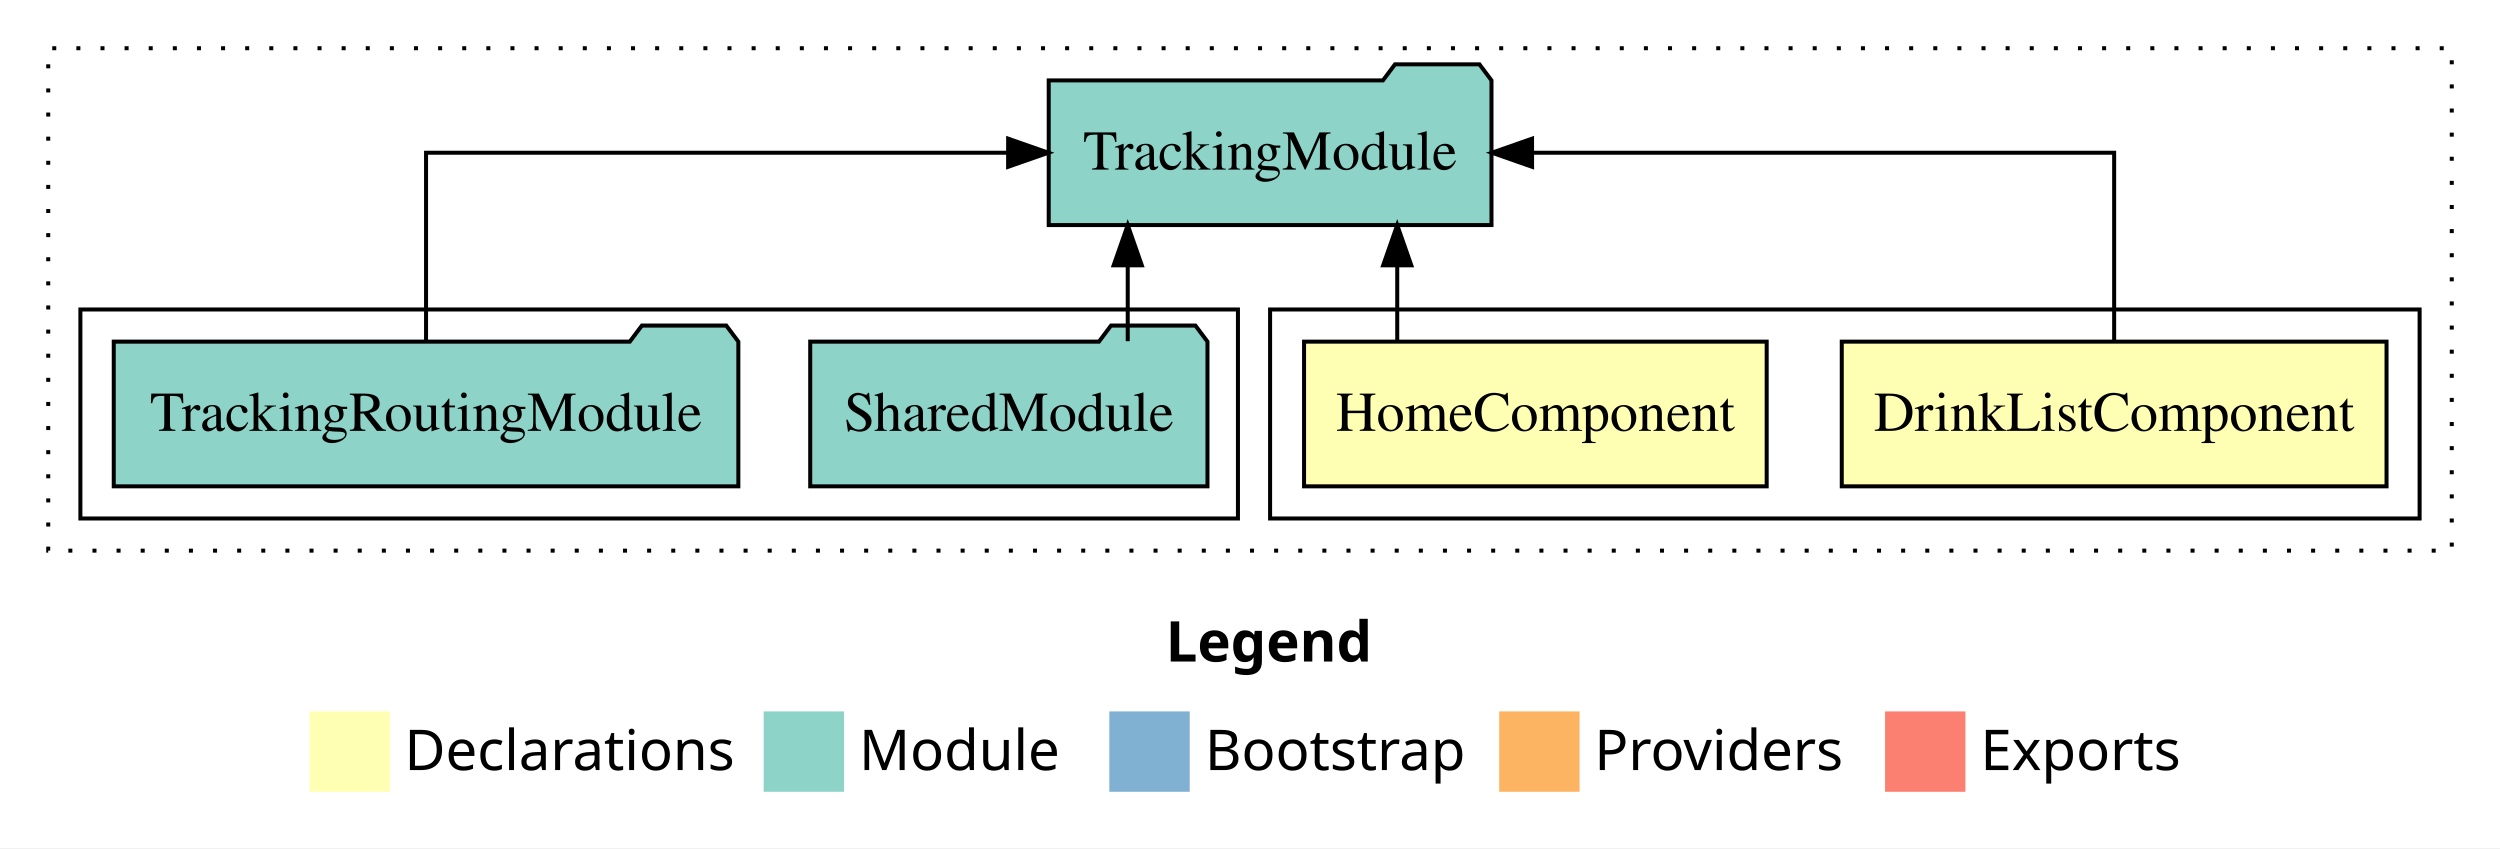
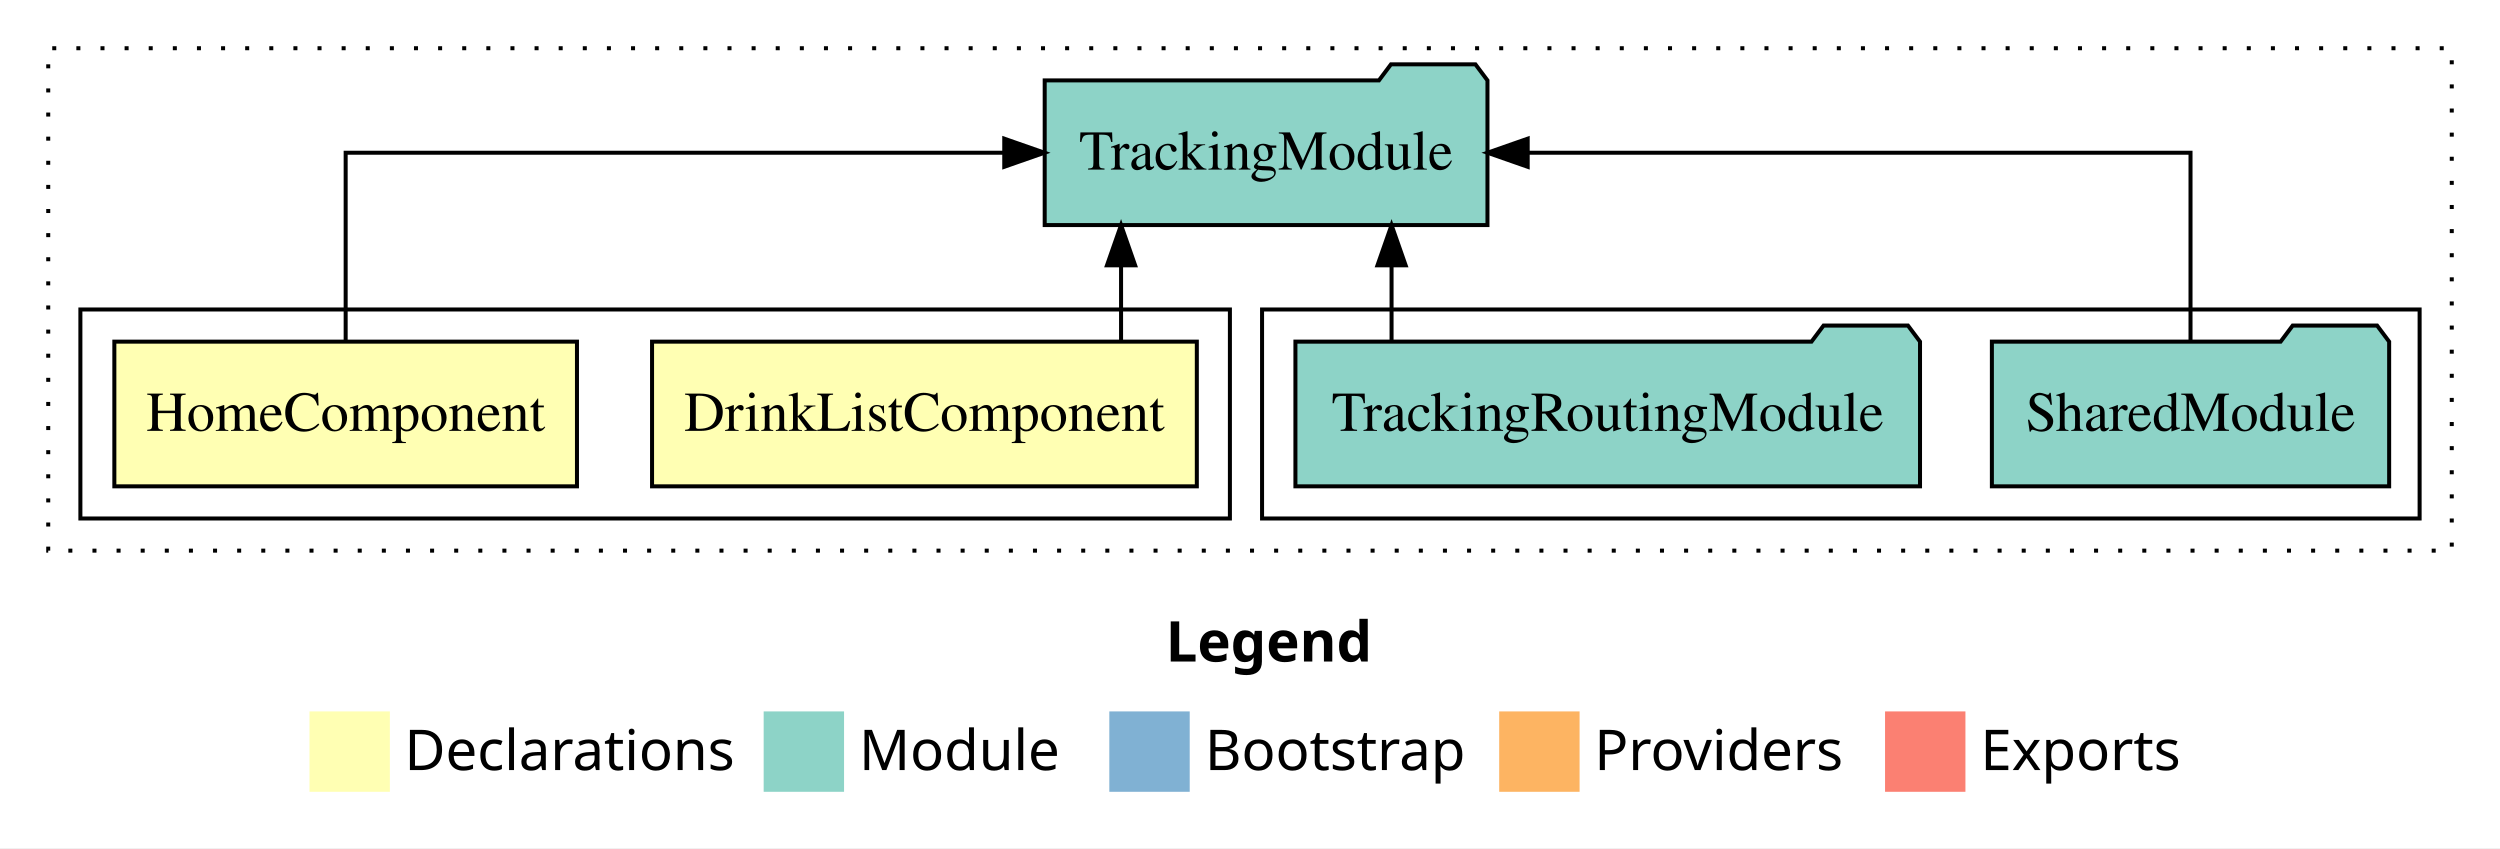
<svg xmlns="http://www.w3.org/2000/svg" width="622pt" height="211pt" viewBox="0.00 0.00 622.00 211.00">
  <g id="graph0" class="graph" transform="scale(1 1) rotate(0) translate(4 207)">
    <polygon fill="white" stroke="transparent" points="-4,4 -4,-207 618,-207 618,4 -4,4" />
    <text text-anchor="start" x="286.01" y="-42.4" font-family="Times-12" font-weight="bold" font-size="14.00">Legend</text>
    <polygon fill="#ffffb3" stroke="transparent" points="73,-10 73,-30 93,-30 93,-10 73,-10" />
    <text text-anchor="start" x="96.63" y="-15.4" font-family="Times-12" font-size="14.00">  Declarations</text>
    <polygon fill="#8dd3c7" stroke="transparent" points="186,-10 186,-30 206,-30 206,-10 186,-10" />
    <text text-anchor="start" x="209.73" y="-15.4" font-family="Times-12" font-size="14.00">  Module</text>
    <polygon fill="#80b1d3" stroke="transparent" points="272,-10 272,-30 292,-30 292,-10 272,-10" />
    <text text-anchor="start" x="295.78" y="-15.4" font-family="Times-12" font-size="14.00">  Bootstrap</text>
    <polygon fill="#fdb462" stroke="transparent" points="369,-10 369,-30 389,-30 389,-10 369,-10" />
    <text text-anchor="start" x="392.67" y="-15.4" font-family="Times-12" font-size="14.00">  Providers</text>
    <polygon fill="#fb8072" stroke="transparent" points="465,-10 465,-30 485,-30 485,-10 465,-10" />
    <text text-anchor="start" x="488.73" y="-15.4" font-family="Times-12" font-size="14.00">  Exports</text>
    <g id="clust1" class="cluster">
      <polygon fill="none" stroke="black" stroke-dasharray="1,5" points="8,-70 8,-195 606,-195 606,-70 8,-70" />
    </g>
+     <g id="clust5" class="cluster">
+       <polygon fill="none" stroke="black" points="310,-78 310,-130 598,-130 598,-78 310,-78" />
+     </g>
    <g id="clust2" class="cluster">
-       <polygon fill="none" stroke="black" points="312,-78 312,-130 598,-130 598,-78 312,-78" />
-     </g>
-     <g id="clust5" class="cluster">
-       <polygon fill="none" stroke="black" points="16,-78 16,-130 304,-130 304,-78 16,-78" />
+       <polygon fill="none" stroke="black" points="16,-78 16,-130 302,-130 302,-78 16,-78" />
    </g>
    <g id="node1" class="node">
-       <polygon fill="#ffffb3" stroke="black" points="589.77,-122 454.23,-122 454.23,-86 589.77,-86 589.77,-122" />
-       <text text-anchor="middle" x="522" y="-99.8" font-family="Times,serif" font-size="14.00">DrinkListComponent</text>
+       <polygon fill="#ffffb3" stroke="black" points="293.77,-122 158.23,-122 158.23,-86 293.77,-86 293.77,-122" />
+       <text text-anchor="middle" x="226" y="-99.8" font-family="Times,serif" font-size="14.00">DrinkListComponent</text>
    </g>
    <g id="node3" class="node">
-       <polygon fill="#8dd3c7" stroke="black" points="367.08,-187 364.08,-191 343.08,-191 340.08,-187 256.92,-187 256.92,-151 367.08,-151 367.08,-187" />
-       <text text-anchor="middle" x="312" y="-164.8" font-family="Times,serif" font-size="14.00">TrackingModule</text>
+       <polygon fill="#8dd3c7" stroke="black" points="366.08,-187 363.08,-191 342.08,-191 339.08,-187 255.92,-187 255.92,-151 366.08,-151 366.08,-187" />
+       <text text-anchor="middle" x="311" y="-164.8" font-family="Times,serif" font-size="14.00">TrackingModule</text>
    </g>
    <g id="edge1" class="edge">
-       <path fill="none" stroke="black" d="M522,-122.11C522,-141.34 522,-169 522,-169 522,-169 377.18,-169 377.18,-169" />
-       <polygon fill="black" stroke="black" points="377.18,-165.5 367.18,-169 377.17,-172.5 377.18,-165.5" />
+       <path fill="none" stroke="black" d="M274.92,-122.11C274.92,-122.11 274.92,-140.99 274.92,-140.99" />
+       <polygon fill="black" stroke="black" points="271.42,-140.99 274.92,-150.99 278.42,-140.99 271.42,-140.99" />
    </g>
    <g id="node2" class="node">
-       <polygon fill="#ffffb3" stroke="black" points="435.55,-122 320.45,-122 320.45,-86 435.55,-86 435.55,-122" />
-       <text text-anchor="middle" x="378" y="-99.8" font-family="Times,serif" font-size="14.00">HomeComponent</text>
+       <polygon fill="#ffffb3" stroke="black" points="139.55,-122 24.45,-122 24.45,-86 139.55,-86 139.55,-122" />
+       <text text-anchor="middle" x="82" y="-99.8" font-family="Times,serif" font-size="14.00">HomeComponent</text>
    </g>
    <g id="edge2" class="edge">
-       <path fill="none" stroke="black" d="M343.63,-122.11C343.63,-122.11 343.63,-140.99 343.63,-140.99" />
-       <polygon fill="black" stroke="black" points="340.13,-140.99 343.63,-150.99 347.13,-140.99 340.13,-140.99" />
+       <path fill="none" stroke="black" d="M82,-122.11C82,-141.34 82,-169 82,-169 82,-169 245.86,-169 245.86,-169" />
+       <polygon fill="black" stroke="black" points="245.86,-172.5 255.86,-169 245.86,-165.5 245.86,-172.5" />
    </g>
    <g id="node4" class="node">
-       <polygon fill="#8dd3c7" stroke="black" points="296.42,-122 293.42,-126 272.42,-126 269.42,-122 197.58,-122 197.58,-86 296.42,-86 296.42,-122" />
-       <text text-anchor="middle" x="247" y="-99.8" font-family="Times,serif" font-size="14.00">SharedModule</text>
+       <polygon fill="#8dd3c7" stroke="black" points="590.42,-122 587.42,-126 566.42,-126 563.42,-122 491.58,-122 491.58,-86 590.42,-86 590.42,-122" />
+       <text text-anchor="middle" x="541" y="-99.8" font-family="Times,serif" font-size="14.00">SharedModule</text>
    </g>
    <g id="edge3" class="edge">
-       <path fill="none" stroke="black" d="M276.58,-122.11C276.58,-122.11 276.58,-140.99 276.58,-140.99" />
-       <polygon fill="black" stroke="black" points="273.08,-140.99 276.58,-150.99 280.08,-140.99 273.08,-140.99" />
+       <path fill="none" stroke="black" d="M541,-122.11C541,-141.34 541,-169 541,-169 541,-169 376.09,-169 376.09,-169" />
+       <polygon fill="black" stroke="black" points="376.09,-165.5 366.09,-169 376.09,-172.5 376.09,-165.5" />
    </g>
    <g id="node5" class="node">
-       <polygon fill="#8dd3c7" stroke="black" points="179.7,-122 176.7,-126 155.7,-126 152.7,-122 24.3,-122 24.3,-86 179.7,-86 179.7,-122" />
-       <text text-anchor="middle" x="102" y="-99.8" font-family="Times,serif" font-size="14.00">TrackingRoutingModule</text>
+       <polygon fill="#8dd3c7" stroke="black" points="473.7,-122 470.7,-126 449.7,-126 446.7,-122 318.3,-122 318.3,-86 473.7,-86 473.7,-122" />
+       <text text-anchor="middle" x="396" y="-99.8" font-family="Times,serif" font-size="14.00">TrackingRoutingModule</text>
    </g>
    <g id="edge4" class="edge">
-       <path fill="none" stroke="black" d="M102,-122.11C102,-141.34 102,-169 102,-169 102,-169 246.82,-169 246.82,-169" />
-       <polygon fill="black" stroke="black" points="246.83,-172.5 256.82,-169 246.82,-165.5 246.83,-172.5" />
+       <path fill="none" stroke="black" d="M342.22,-122.11C342.22,-122.11 342.22,-140.99 342.22,-140.99" />
+       <polygon fill="black" stroke="black" points="338.72,-140.99 342.22,-150.99 345.72,-140.99 338.72,-140.99" />
    </g>
  </g>
</svg>
